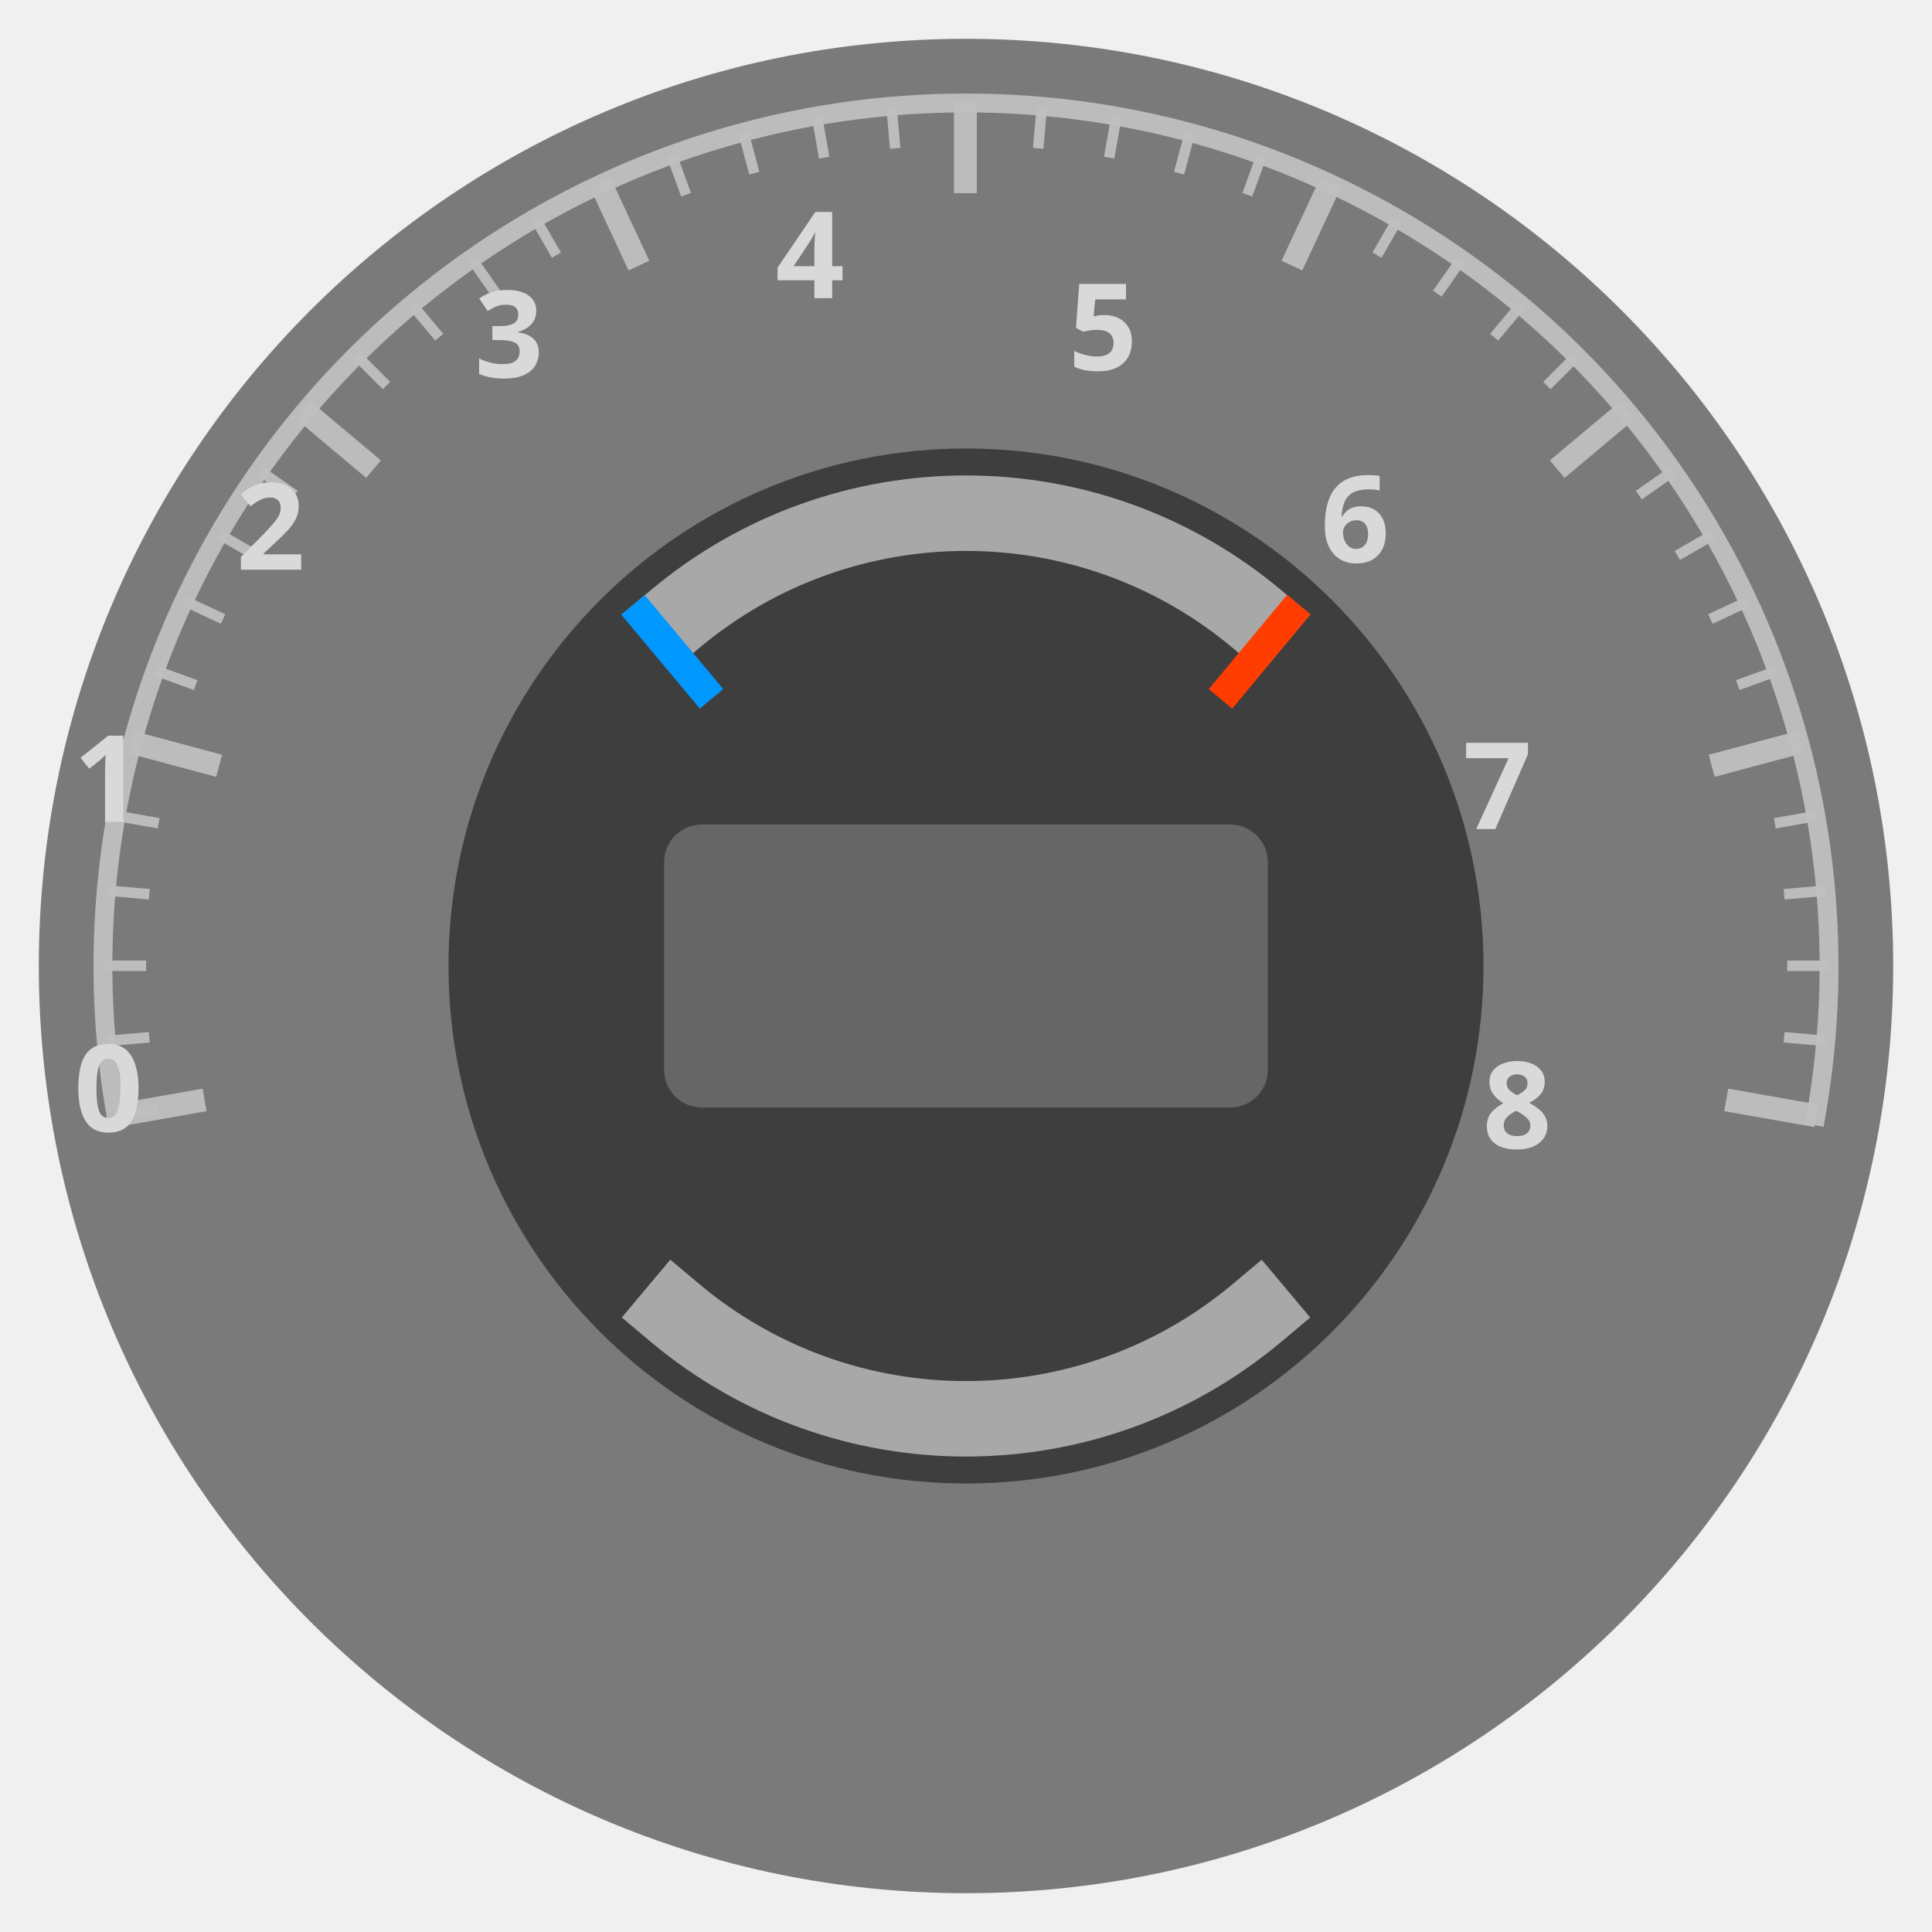
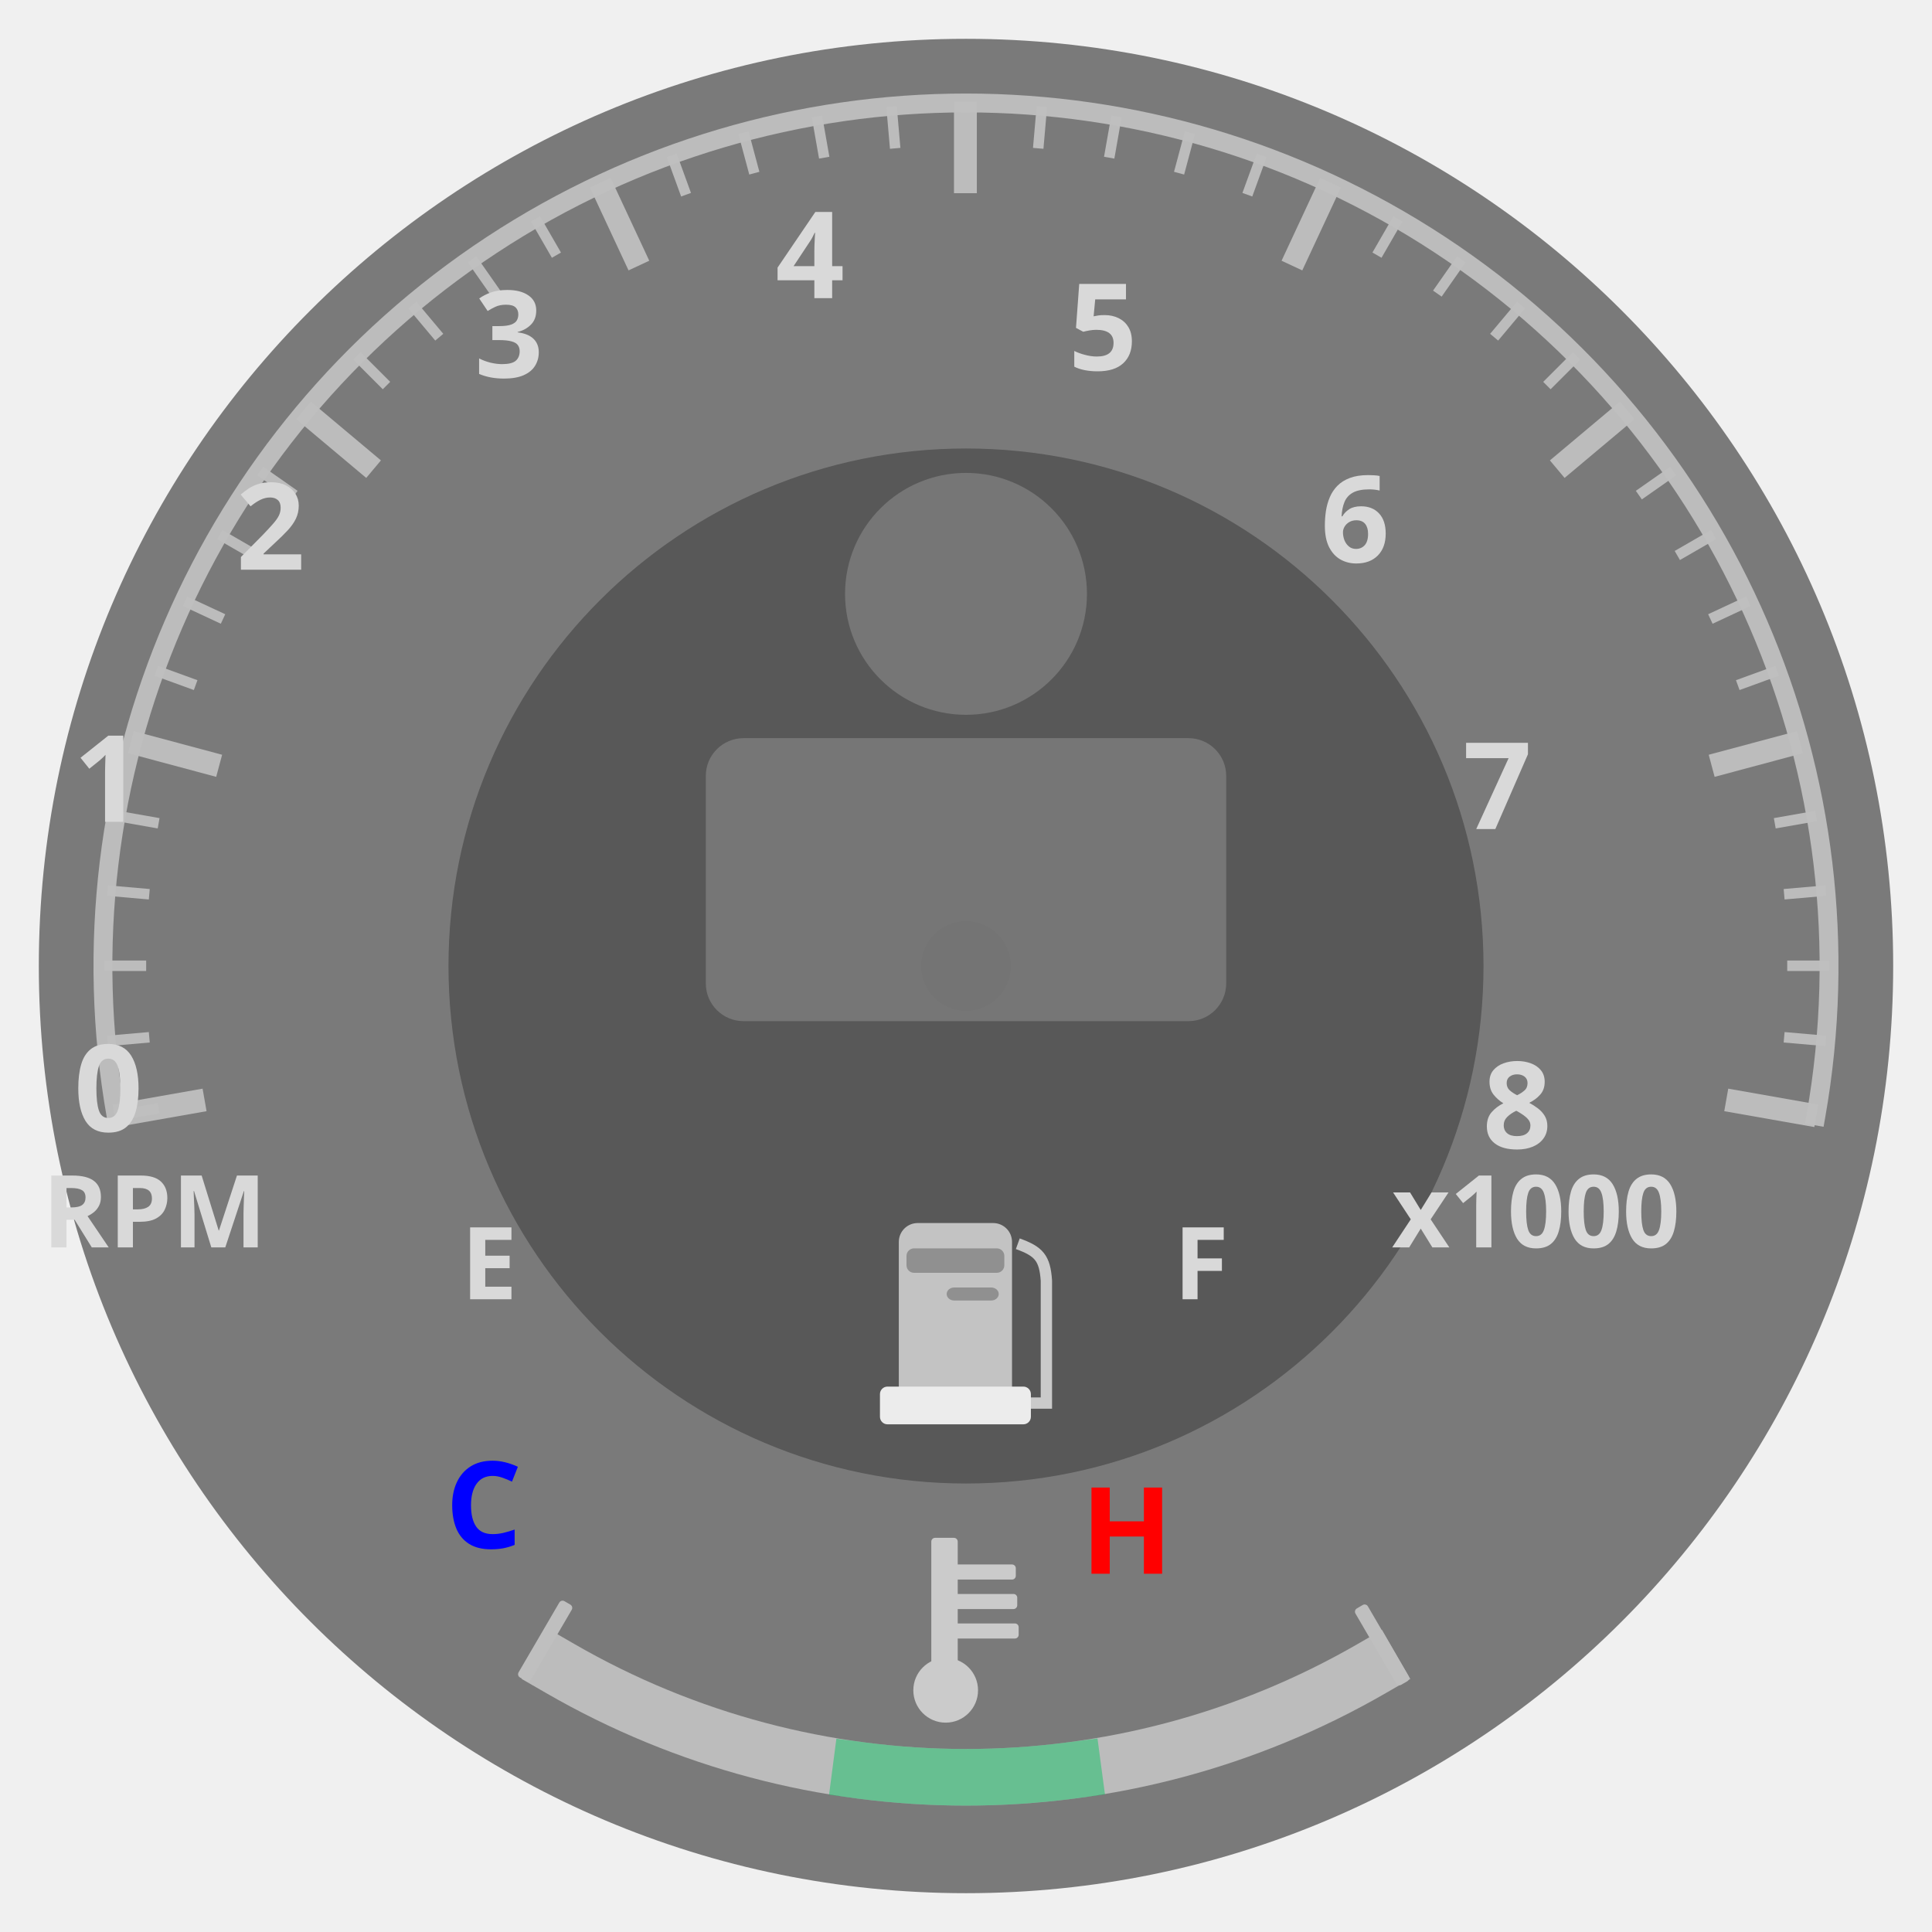
<svg xmlns="http://www.w3.org/2000/svg" width="512" height="512" viewBox="0 0 512 512" version="1.1" id="svg839">
  <defs id="defs833">
    <filter style="color-interpolation-filters:sRGB" id="filter106" x="-0.079" y="-3.605" width="1.157" height="8.211">
      <feGaussianBlur stdDeviation="0.171" id="feGaussianBlur106" />
    </filter>
  </defs>
  <g id="layer1" style="display:inline">
    <circle style="display:inline;fill:#000000;fill-opacity:0.492;stroke-width:0.878;stroke-linecap:square;stroke-miterlimit:3.5;paint-order:markers fill stroke" id="path1" cx="256" cy="256" r="245.714" />
-     <path style="display:inline;fill:none;fill-opacity:0.1;stroke:#bfbfbf;stroke-width:5;stroke-linecap:square;stroke-miterlimit:3.5;stroke-dasharray:none;stroke-opacity:0.95;paint-order:markers fill stroke" id="path3" d="m 30.763,295.715 a 228.711,228.711 0 0 1 99.558,-230.801 228.711,228.711 0 0 1 251.358,-3e-6 228.711,228.711 0 0 1 99.558,230.801" />
-     <circle style="fill:#000000;fill-opacity:0.492;stroke:none;stroke-width:1.215;stroke-linecap:square;stroke-miterlimit:3.5;paint-order:markers fill stroke" id="path2" cx="256" cy="256" r="137.143" />
+     <circle style="fill:#000000;fill-opacity:0.284;stroke:none;stroke-width:1.215;stroke-linecap:square;stroke-miterlimit:3.5;paint-order:markers fill stroke" id="path2" cx="256" cy="256" r="137.143" />
    <circle style="fill:#000000;fill-opacity:0.1;stroke:none;stroke-width:0.105;stroke-linecap:square;stroke-miterlimit:3.5;paint-order:markers fill stroke" id="path2-6" cx="256" cy="256" r="11.898" />
    <ellipse style="display:none;fill:#000000;fill-opacity:0.1;stroke:#ffffff;stroke-width:2.072;stroke-linecap:square;stroke-miterlimit:3.5;stroke-opacity:1;paint-order:markers fill stroke" id="circle4" cx="164.588" cy="322.461" rx="220.893" ry="220.178" transform="rotate(-17.97345)" />
    <rect style="fill:#bfbfbf;fill-opacity:0.95;stroke:none;stroke-width:2.182;stroke-linecap:square;stroke-miterlimit:3.5;stroke-opacity:1;paint-order:markers fill stroke" id="rect4-036-8" width="6.061" height="24.244" x="293.445" y="-2.774" transform="rotate(80)" />
    <rect style="fill:#bfbfbf;fill-opacity:0.95;stroke:none;stroke-width:2.182;stroke-linecap:square;stroke-miterlimit:3.5;stroke-opacity:1;paint-order:markers fill stroke" id="rect6" width="6.061" height="24.244" x="177.968" y="-108.627" transform="rotate(105)" />
    <rect style="fill:#bfbfbf;fill-opacity:0.95;stroke:none;stroke-width:2.182;stroke-linecap:square;stroke-miterlimit:3.5;stroke-opacity:1;paint-order:markers fill stroke" id="rect8" width="6.061" height="24.244" x="28.575" y="-155.761" transform="rotate(130)" />
    <rect style="fill:#bfbfbf;fill-opacity:0.95;stroke:none;stroke-width:2.182;stroke-linecap:square;stroke-miterlimit:3.5;stroke-opacity:1;paint-order:markers fill stroke" id="rect10" width="6.061" height="24.244" x="-126.74" y="-135.341" transform="rotate(155)" />
    <rect style="fill:#bfbfbf;fill-opacity:0.95;stroke:none;stroke-width:2.182;stroke-linecap:square;stroke-miterlimit:3.5;stroke-opacity:1;paint-order:markers fill stroke" id="rect12" width="6.061" height="24.244" x="-258.875" y="-51.196" transform="scale(-1)" />
    <rect style="fill:#bfbfbf;fill-opacity:0.95;stroke:none;stroke-width:2.182;stroke-linecap:square;stroke-miterlimit:3.5;stroke-opacity:1;paint-order:markers fill stroke" id="rect14" width="6.061" height="24.244" x="-343.068" y="80.907" transform="rotate(-155)" />
    <rect style="fill:#bfbfbf;fill-opacity:0.95;stroke:none;stroke-width:2.182;stroke-linecap:square;stroke-miterlimit:3.5;stroke-opacity:1;paint-order:markers fill stroke" id="rect16" width="6.061" height="24.244" x="-363.543" y="236.216" transform="rotate(-130)" />
    <rect style="fill:#bfbfbf;fill-opacity:0.95;stroke:none;stroke-width:2.182;stroke-linecap:square;stroke-miterlimit:3.5;stroke-opacity:1;paint-order:markers fill stroke" id="rect18" width="6.061" height="24.244" x="-316.464" y="385.626" transform="rotate(-105)" />
    <rect style="fill:#bfbfbf;fill-opacity:0.95;stroke:none;stroke-width:2.182;stroke-linecap:square;stroke-miterlimit:3.5;stroke-opacity:1;paint-order:markers fill stroke" id="rect20" width="6.061" height="24.244" x="-210.652" y="501.141" transform="rotate(-80)" />
    <rect style="fill:#bfbfbf;fill-opacity:0.95;stroke:none;stroke-linecap:square;stroke-miterlimit:3.5;stroke-opacity:1;paint-order:markers fill stroke" id="rect21" width="2.778" height="11.112" x="275.902" y="-15.453" transform="rotate(85)" />
    <rect style="fill:#bfbfbf;fill-opacity:0.95;stroke:none;stroke-linecap:square;stroke-miterlimit:3.5;stroke-opacity:1;paint-order:markers fill stroke" id="rect23" width="2.778" height="11.112" x="275.902" y="-461.468" transform="rotate(85)" />
    <rect style="fill:#bfbfbf;fill-opacity:0.95;stroke:none;stroke-linecap:square;stroke-miterlimit:3.5;stroke-opacity:1;paint-order:markers fill stroke" id="rect33" width="2.778" height="11.112" x="254.548" y="-38.735" transform="rotate(90)" />
    <rect style="fill:#bfbfbf;fill-opacity:0.95;stroke:none;stroke-linecap:square;stroke-miterlimit:3.5;stroke-opacity:1;paint-order:markers fill stroke" id="rect34" width="2.778" height="11.112" x="254.548" y="-484.749" transform="rotate(90)" />
    <rect style="fill:#bfbfbf;fill-opacity:0.95;stroke:none;stroke-linecap:square;stroke-miterlimit:3.5;stroke-opacity:1;paint-order:markers fill stroke" id="rect39" width="2.778" height="11.112" x="231.246" y="-60.066" transform="rotate(95)" />
    <rect style="fill:#bfbfbf;fill-opacity:0.95;stroke:none;stroke-linecap:square;stroke-miterlimit:3.5;stroke-opacity:1;paint-order:markers fill stroke" id="rect40" width="2.778" height="11.112" x="231.246" y="-506.081" transform="rotate(95)" />
    <rect style="fill:#bfbfbf;fill-opacity:0.95;stroke:none;stroke-linecap:square;stroke-miterlimit:3.5;stroke-opacity:1;paint-order:markers fill stroke" id="rect41" width="2.778" height="11.112" x="206.173" y="-79.286" transform="rotate(100)" />
    <rect style="fill:#bfbfbf;fill-opacity:0.95;stroke:none;stroke-linecap:square;stroke-miterlimit:3.5;stroke-opacity:1;paint-order:markers fill stroke" id="rect43" width="2.778" height="11.112" x="295.146" y="9.6" transform="rotate(80)" />
    <rect style="fill:#bfbfbf;fill-opacity:0.95;stroke:none;stroke-linecap:square;stroke-miterlimit:3.5;stroke-opacity:1;paint-order:markers fill stroke" id="rect44" width="2.778" height="11.112" x="295.146" y="-436.414" transform="rotate(80)" />
    <rect style="fill:#bfbfbf;fill-opacity:0.95;stroke:none;stroke-linecap:square;stroke-miterlimit:3.5;stroke-opacity:1;paint-order:markers fill stroke" id="rect45" width="2.778" height="11.112" x="151.492" y="-110.82" transform="rotate(110)" />
    <rect style="fill:#bfbfbf;fill-opacity:0.95;stroke:none;stroke-linecap:square;stroke-miterlimit:3.5;stroke-opacity:1;paint-order:markers fill stroke" id="rect47" width="2.778" height="11.112" x="122.3" y="-122.896" transform="rotate(115)" />
    <rect style="fill:#bfbfbf;fill-opacity:0.95;stroke:none;stroke-linecap:square;stroke-miterlimit:3.5;stroke-opacity:1;paint-order:markers fill stroke" id="rect49" width="2.778" height="11.112" x="92.166" y="-132.381" transform="rotate(120)" />
    <rect style="fill:#bfbfbf;fill-opacity:0.95;stroke:none;stroke-linecap:square;stroke-miterlimit:3.5;stroke-opacity:1;paint-order:markers fill stroke" id="rect51" width="2.778" height="11.112" x="61.32" y="-139.203" transform="rotate(125)" />
    <rect style="fill:#bfbfbf;fill-opacity:0.95;stroke:none;stroke-linecap:square;stroke-miterlimit:3.5;stroke-opacity:1;paint-order:markers fill stroke" id="rect55" width="2.778" height="11.112" x="-1.565" y="-144.674" transform="rotate(135)" />
    <rect style="fill:#bfbfbf;fill-opacity:0.95;stroke:none;stroke-linecap:square;stroke-miterlimit:3.5;stroke-opacity:1;paint-order:markers fill stroke" id="rect57" width="2.778" height="11.112" x="-33.126" y="-143.281" transform="rotate(140)" />
    <rect style="fill:#bfbfbf;fill-opacity:0.95;stroke:none;stroke-linecap:square;stroke-miterlimit:3.5;stroke-opacity:1;paint-order:markers fill stroke" id="rect59" width="2.778" height="11.112" x="-64.445" y="-139.142" transform="rotate(145)" />
    <rect style="fill:#bfbfbf;fill-opacity:0.95;stroke:none;stroke-linecap:square;stroke-miterlimit:3.5;stroke-opacity:1;paint-order:markers fill stroke" id="rect61" width="2.778" height="11.112" x="-95.284" y="-132.29" transform="rotate(150)" />
    <rect style="fill:#bfbfbf;fill-opacity:0.95;stroke:none;stroke-linecap:square;stroke-miterlimit:3.5;stroke-opacity:1;paint-order:markers fill stroke" id="rect65" width="2.778" height="11.112" x="-154.589" y="-110.671" transform="rotate(160)" />
    <rect style="fill:#bfbfbf;fill-opacity:0.95;stroke:none;stroke-linecap:square;stroke-miterlimit:3.5;stroke-opacity:1;paint-order:markers fill stroke" id="rect67" width="2.778" height="11.112" x="-182.604" y="-96.071" transform="rotate(165)" />
    <rect style="fill:#bfbfbf;fill-opacity:0.95;stroke:none;stroke-linecap:square;stroke-miterlimit:3.5;stroke-opacity:1;paint-order:markers fill stroke" id="rect69" width="2.778" height="11.112" x="-209.24" y="-79.084" transform="rotate(170)" />
    <rect style="fill:#bfbfbf;fill-opacity:0.95;stroke:none;stroke-linecap:square;stroke-miterlimit:3.5;stroke-opacity:1;paint-order:markers fill stroke" id="rect71" width="2.778" height="11.112" x="-234.294" y="-59.84" transform="rotate(175)" />
    <rect style="fill:#bfbfbf;fill-opacity:0.95;stroke:none;stroke-linecap:square;stroke-miterlimit:3.5;stroke-opacity:1;paint-order:markers fill stroke" id="rect75" width="2.778" height="11.112" x="-278.906" y="-15.184" transform="rotate(-175)" />
    <rect style="fill:#bfbfbf;fill-opacity:0.95;stroke:none;stroke-linecap:square;stroke-miterlimit:3.5;stroke-opacity:1;paint-order:markers fill stroke" id="rect77" width="2.778" height="11.112" x="-298.126" y="9.889" transform="rotate(-170)" />
    <rect style="fill:#bfbfbf;fill-opacity:0.95;stroke:none;stroke-linecap:square;stroke-miterlimit:3.5;stroke-opacity:1;paint-order:markers fill stroke" id="rect79" width="2.778" height="11.112" x="-315.087" y="36.541" transform="rotate(-165)" />
    <rect style="fill:#bfbfbf;fill-opacity:0.95;stroke:none;stroke-linecap:square;stroke-miterlimit:3.5;stroke-opacity:1;paint-order:markers fill stroke" id="rect81" width="2.778" height="11.112" x="-329.661" y="64.57" transform="rotate(-160)" />
    <rect style="fill:#bfbfbf;fill-opacity:0.95;stroke:none;stroke-linecap:square;stroke-miterlimit:3.5;stroke-opacity:1;paint-order:markers fill stroke" id="rect85" width="2.778" height="11.112" x="-351.221" y="123.897" transform="rotate(-150)" />
    <rect style="fill:#bfbfbf;fill-opacity:0.95;stroke:none;stroke-linecap:square;stroke-miterlimit:3.5;stroke-opacity:1;paint-order:markers fill stroke" id="rect87" width="2.778" height="11.112" x="-358.044" y="154.742" transform="rotate(-145)" />
    <rect style="fill:#bfbfbf;fill-opacity:0.95;stroke:none;stroke-linecap:square;stroke-miterlimit:3.5;stroke-opacity:1;paint-order:markers fill stroke" id="rect89" width="2.778" height="11.112" x="-362.152" y="186.066" transform="rotate(-140)" />
    <rect style="fill:#bfbfbf;fill-opacity:0.95;stroke:none;stroke-linecap:square;stroke-miterlimit:3.5;stroke-opacity:1;paint-order:markers fill stroke" id="rect91" width="2.778" height="11.112" x="-363.515" y="217.628" transform="rotate(-135)" />
    <rect style="fill:#bfbfbf;fill-opacity:0.95;stroke:none;stroke-linecap:square;stroke-miterlimit:3.5;stroke-opacity:1;paint-order:markers fill stroke" id="rect95" width="2.778" height="11.112" x="-357.982" y="280.507" transform="rotate(-125)" />
    <rect style="fill:#bfbfbf;fill-opacity:0.95;stroke:none;stroke-linecap:square;stroke-miterlimit:3.5;stroke-opacity:1;paint-order:markers fill stroke" id="rect97" width="2.778" height="11.112" x="-351.13" y="311.347" transform="rotate(-120)" />
    <rect style="fill:#bfbfbf;fill-opacity:0.95;stroke:none;stroke-linecap:square;stroke-miterlimit:3.5;stroke-opacity:1;paint-order:markers fill stroke" id="rect99" width="2.778" height="11.112" x="-341.615" y="341.471" transform="rotate(-115)" />
    <rect style="fill:#bfbfbf;fill-opacity:0.95;stroke:none;stroke-linecap:square;stroke-miterlimit:3.5;stroke-opacity:1;paint-order:markers fill stroke" id="rect101" width="2.778" height="11.112" x="-329.512" y="370.652" transform="rotate(-110)" />
-     <path style="fill:none;fill-opacity:0.492;stroke:#a8a8a8;stroke-width:20;stroke-linecap:square;stroke-miterlimit:3.5;stroke-dasharray:none;stroke-opacity:1;paint-order:markers fill stroke" id="circle895" d="m 178.865,164.075 a 120,120 0 0 1 154.269,0" />
-     <g id="g14855">
-       <path style="fill:none;fill-opacity:0.492;stroke:#a8a8a8;stroke-width:20;stroke-linecap:square;stroke-miterlimit:3.5;stroke-dasharray:none;stroke-opacity:1;paint-order:normal" id="path5740" d="m 333.135,347.925 a 120,120 0 0 1 -154.269,1e-5" />
+     <rect style="fill:#808080;fill-opacity:0.75;fill-rule:evenodd;stroke:none;stroke-width:27.852;stroke-linecap:round;stroke-miterlimit:3.5;stroke-dasharray:none;stroke-opacity:1" id="rect6182" width="137.905" height="75" x="187.048" y="195.617" ry="10" rx="10" />
+     <path style="display:inline;fill:none;fill-opacity:0.1;stroke:#bfbfbf;stroke-width:15;stroke-linecap:square;stroke-miterlimit:3.5;stroke-dasharray:none;stroke-opacity:0.95;paint-order:markers fill stroke" id="path6726" d="M 363.5,442.195 A 215,215 0 0 1 148.5,442.195" />
+     <circle style="fill:#808080;fill-opacity:0.75;fill-rule:evenodd;stroke:none;stroke-width:23.805;stroke-linecap:square;stroke-miterlimit:3.5;stroke-dasharray:none;stroke-opacity:0.95" id="path37666" cx="256" cy="157.379" r="32.053" />
+     <path style="display:inline;fill:none;fill-opacity:0.1;stroke:#bfbfbf;stroke-width:5;stroke-linecap:square;stroke-miterlimit:3.5;stroke-dasharray:none;stroke-opacity:0.95;paint-order:markers fill stroke" id="path3" d="m 30.764,295.715 a 228.711,228.711 0 0 1 99.558,-230.801 228.711,228.711 0 0 1 251.357,-3e-6 228.711,228.711 0 0 1 99.558,230.801" />
+     <g id="g50398" transform="translate(19.60676,23.0693)">
+       <rect style="fill:#c3c3c3;fill-opacity:1;fill-rule:evenodd;stroke:none;stroke-width:15;stroke-linecap:square;stroke-miterlimit:3.5;stroke-dasharray:none;stroke-opacity:0.95" id="rect47652" width="30" height="50" x="218.589" y="301.05" rx="5" ry="5" />
+       <path style="fill:none;stroke:#cacaca;stroke-width:3;stroke-linecap:butt;stroke-linejoin:miter;stroke-miterlimit:4;stroke-dasharray:none;stroke-opacity:1" d="m 248.589,348.76 h 9.109 v -32.442 c -0.412,-6.029 -1.992,-7.762 -7.579,-9.779" id="path49075" />
+       <rect style="fill:#ececec;fill-opacity:1;fill-rule:evenodd;stroke:none;stroke-width:15;stroke-linecap:square;stroke-miterlimit:3.5;stroke-dasharray:none;stroke-opacity:0.95" id="rect47654" width="40" height="10" x="213.589" y="344.391" rx="2" ry="2" />
+       <rect style="fill:#909090;fill-opacity:1;fill-rule:evenodd;stroke:none;stroke-width:9.722;stroke-linecap:square;stroke-miterlimit:3.5;stroke-dasharray:none;stroke-opacity:0.95" id="rect47818" width="25.925" height="6.481" x="-246.551" y="-314.239" rx="2" ry="2" transform="scale(-1)" />
+       <rect style="fill:#909090;fill-opacity:1;fill-rule:evenodd;stroke:none;stroke-width:5.175;stroke-linecap:square;stroke-miterlimit:3.5;stroke-dasharray:none;stroke-opacity:0.95" id="rect50377" width="13.799" height="3.45" x="-245.069" y="-321.581" rx="2" ry="2" transform="scale(-1)" />
    </g>
-     <rect style="fill:#666666;fill-opacity:1;fill-rule:evenodd;stroke:none;stroke-width:30;stroke-linecap:round;stroke-miterlimit:3.5;stroke-dasharray:none;stroke-opacity:1" id="rect6182" width="160" height="75" x="176" y="218.5" ry="10" rx="10" />
-     <rect style="fill:#0097ff;fill-opacity:1;fill-rule:evenodd;stroke:none;stroke-width:30;stroke-linecap:square;stroke-miterlimit:3.5;stroke-dasharray:none;stroke-opacity:1;paint-order:normal" id="rect15051" width="8.084" height="32.469" x="21.834" y="230.57" transform="rotate(-39.89769)" />
-     <rect style="display:inline;fill:#ff3d00;fill-opacity:1;fill-rule:evenodd;stroke:none;stroke-width:30;stroke-linecap:square;stroke-miterlimit:3.5;stroke-dasharray:none;stroke-opacity:1;paint-order:normal" id="rect15051-2" width="8.084" height="32.469" x="363.077" y="-96.787" transform="rotate(39.73307)" />
+     <path style="display:inline;fill:none;fill-opacity:0.1;stroke:#00c45e;stroke-width:15;stroke-linecap:square;stroke-miterlimit:3.5;stroke-dasharray:none;stroke-opacity:0.452;paint-order:markers fill stroke" id="path64869" d="m 284.401,469.116 a 215,215 0 0 1 -56.288,0.068" />
  </g>
  <g id="layer3" style="display:inline">
    <text xml:space="preserve" style="font-size:32px;line-height:0;font-family:sans-serif;text-align:end;letter-spacing:0px;word-spacing:0px;text-anchor:end;fill:#d9d9d9;fill-opacity:1" x="80.433" y="302.411" id="text106" />
    <text xml:space="preserve" style="font-style:normal;font-variant:normal;font-weight:bold;font-stretch:normal;font-size:32px;line-height:0;font-family:sans-serif;-inkscape-font-specification:'sans-serif Bold';text-align:end;letter-spacing:0px;word-spacing:0px;text-anchor:end;fill:#d9d9d9;fill-opacity:1" x="79.355" y="217.801" id="text107">
      <tspan id="tspan107" x="79.355" y="217.801" style="font-style:normal;font-variant:normal;font-weight:bold;font-stretch:normal;font-size:32px;font-family:sans-serif;-inkscape-font-specification:'sans-serif Bold';fill:#d9d9d9;fill-opacity:1">1</tspan>
    </text>
    <text xml:space="preserve" style="font-style:normal;font-variant:normal;font-weight:bold;font-stretch:normal;font-size:32px;line-height:0;font-family:sans-serif;-inkscape-font-specification:'sans-serif Bold';text-align:end;letter-spacing:0px;word-spacing:0px;text-anchor:end;fill:#d9d9d9;fill-opacity:1" x="79.495" y="299.854" id="text107-8">
      <tspan id="tspan107-9" x="79.495" y="299.854" style="font-style:normal;font-variant:normal;font-weight:bold;font-stretch:normal;font-size:32px;font-family:sans-serif;-inkscape-font-specification:'sans-serif Bold';fill:#d9d9d9;fill-opacity:1">0</tspan>
    </text>
    <text xml:space="preserve" style="font-style:normal;font-variant:normal;font-weight:bold;font-stretch:normal;font-size:32px;line-height:0;font-family:sans-serif;-inkscape-font-specification:'sans-serif Bold';text-align:end;letter-spacing:0px;word-spacing:0px;text-anchor:end;fill:#d9d9d9;fill-opacity:1" x="122.468" y="150.976" id="text108">
      <tspan id="tspan108" x="122.468" y="150.976" style="font-style:normal;font-variant:normal;font-weight:bold;font-stretch:normal;font-size:32px;font-family:sans-serif;-inkscape-font-specification:'sans-serif Bold';fill:#d9d9d9;fill-opacity:1">2</tspan>
    </text>
    <text xml:space="preserve" style="font-style:normal;font-variant:normal;font-weight:bold;font-stretch:normal;font-size:32px;line-height:0;font-family:sans-serif;-inkscape-font-specification:'sans-serif Bold';text-align:end;letter-spacing:0px;word-spacing:0px;text-anchor:end;fill:#d9d9d9;fill-opacity:1" x="185.655" y="100.017" id="text108-9">
      <tspan id="tspan108-2" x="185.655" y="100.017" style="font-style:normal;font-variant:normal;font-weight:bold;font-stretch:normal;font-size:32px;font-family:sans-serif;-inkscape-font-specification:'sans-serif Bold';fill:#d9d9d9;fill-opacity:1">3</tspan>
    </text>
    <text xml:space="preserve" style="font-style:normal;font-variant:normal;font-weight:bold;font-stretch:normal;font-size:32px;line-height:0;font-family:sans-serif;-inkscape-font-specification:'sans-serif Bold';text-align:end;letter-spacing:0px;word-spacing:0px;text-anchor:end;fill:#d9d9d9;fill-opacity:1" x="265.421" y="79.011" id="text108-3">
      <tspan id="tspan108-4" x="265.421" y="79.011" style="font-style:normal;font-variant:normal;font-weight:bold;font-stretch:normal;font-size:32px;font-family:sans-serif;-inkscape-font-specification:'sans-serif Bold';fill:#d9d9d9;fill-opacity:1">4</tspan>
    </text>
    <text xml:space="preserve" style="font-style:normal;font-variant:normal;font-weight:bold;font-stretch:normal;font-size:32px;line-height:0;font-family:sans-serif;-inkscape-font-specification:'sans-serif Bold';text-align:end;letter-spacing:0px;word-spacing:0px;text-anchor:end;fill:#d9d9d9;fill-opacity:1" x="343.038" y="98.095" id="text108-96">
      <tspan id="tspan108-3" x="343.038" y="98.095" style="font-style:normal;font-variant:normal;font-weight:bold;font-stretch:normal;font-size:32px;font-family:sans-serif;-inkscape-font-specification:'sans-serif Bold';fill:#d9d9d9;fill-opacity:1">5</tspan>
    </text>
    <text xml:space="preserve" style="font-style:normal;font-variant:normal;font-weight:bold;font-stretch:normal;font-size:32px;line-height:0;font-family:sans-serif;-inkscape-font-specification:'sans-serif Bold';text-align:end;letter-spacing:0px;word-spacing:0px;text-anchor:end;fill:#d9d9d9;fill-opacity:1" x="409.882" y="149.017" id="text108-93">
      <tspan id="tspan108-0" x="409.882" y="149.017" style="font-style:normal;font-variant:normal;font-weight:bold;font-stretch:normal;font-size:32px;font-family:sans-serif;-inkscape-font-specification:'sans-serif Bold';fill:#d9d9d9;fill-opacity:1">6</tspan>
    </text>
    <text xml:space="preserve" style="font-style:normal;font-variant:normal;font-weight:bold;font-stretch:normal;font-size:32px;line-height:0;font-family:sans-serif;-inkscape-font-specification:'sans-serif Bold';text-align:end;letter-spacing:0px;word-spacing:0px;text-anchor:end;fill:#d9d9d9;fill-opacity:1" x="447.577" y="219.705" id="text108-0">
      <tspan id="tspan108-02" x="447.577" y="219.705" style="font-style:normal;font-variant:normal;font-weight:bold;font-stretch:normal;font-size:32px;font-family:sans-serif;-inkscape-font-specification:'sans-serif Bold';fill:#d9d9d9;fill-opacity:1">7</tspan>
    </text>
    <text xml:space="preserve" style="font-style:normal;font-variant:normal;font-weight:bold;font-stretch:normal;font-size:32px;line-height:0;font-family:sans-serif;-inkscape-font-specification:'sans-serif Bold';text-align:end;letter-spacing:0px;word-spacing:0px;text-anchor:end;fill:#d9d9d9;fill-opacity:1" x="452.81" y="304.322" id="text108-6">
      <tspan id="tspan108-45" x="452.81" y="304.322" style="font-style:normal;font-variant:normal;font-weight:bold;font-stretch:normal;font-size:32px;font-family:sans-serif;-inkscape-font-specification:'sans-serif Bold';fill:#d9d9d9;fill-opacity:1">8</tspan>
    </text>
+     <text xml:space="preserve" style="font-style:normal;font-variant:normal;font-weight:bold;font-stretch:normal;font-size:32px;line-height:0;font-family:sans-serif;-inkscape-font-specification:'sans-serif Bold';text-align:end;letter-spacing:0px;word-spacing:0px;text-anchor:end;fill:#d9d9d9;fill-opacity:1" x="179.963" y="410.275" id="text6832">
+       <tspan id="tspan6830" x="179.963" y="410.275" style="font-style:normal;font-variant:normal;font-weight:bold;font-stretch:normal;font-size:32px;font-family:sans-serif;-inkscape-font-specification:'sans-serif Bold';fill:#0000ff;fill-opacity:1">C</tspan>
+     </text>
+     <text xml:space="preserve" style="font-style:normal;font-variant:normal;font-weight:bold;font-stretch:normal;font-size:32px;line-height:0;font-family:sans-serif;-inkscape-font-specification:'sans-serif Bold';text-align:end;letter-spacing:0px;word-spacing:0px;text-anchor:end;fill:#d9d9d9;fill-opacity:1" x="352.46" y="417.058" id="text6836">
+       <tspan id="tspan6834" x="352.46" y="417.058" style="font-style:normal;font-variant:normal;font-weight:bold;font-stretch:normal;font-size:32px;font-family:sans-serif;-inkscape-font-specification:'sans-serif Bold';fill:#ff0000;fill-opacity:1">H</tspan>
+     </text>
+     <text xml:space="preserve" style="font-style:normal;font-variant:normal;font-weight:bold;font-stretch:normal;font-size:26.667px;line-height:0;font-family:sans-serif;-inkscape-font-specification:'sans-serif Bold';text-align:end;letter-spacing:0px;word-spacing:0px;text-anchor:end;fill:#d9d9d9;fill-opacity:1" x="105.363" y="330.572" id="text42084">
+       <tspan id="tspan42082" x="105.363" y="330.572" style="font-style:normal;font-variant:normal;font-weight:bold;font-stretch:normal;font-size:26.667px;font-family:sans-serif;-inkscape-font-specification:'sans-serif Bold';fill:#d9d9d9;fill-opacity:1">RPM</tspan>
+     </text>
+     <text xml:space="preserve" style="font-style:normal;font-variant:normal;font-weight:bold;font-stretch:normal;font-size:26.667px;line-height:0;font-family:sans-serif;-inkscape-font-specification:'sans-serif Bold';text-align:end;letter-spacing:0px;word-spacing:0px;text-anchor:end;fill:#d9d9d9;fill-opacity:1" x="479.907" y="330.572" id="text46978">
+       <tspan id="tspan46976" x="479.907" y="330.572" style="font-style:normal;font-variant:normal;font-weight:bold;font-stretch:normal;font-size:26.667px;font-family:sans-serif;-inkscape-font-specification:'sans-serif Bold';fill:#d9d9d9;fill-opacity:1">x1000</tspan>
+     </text>
+     <text xml:space="preserve" style="font-style:normal;font-variant:normal;font-weight:bold;font-stretch:normal;font-size:26.667px;line-height:0;font-family:sans-serif;-inkscape-font-specification:'sans-serif Bold';text-align:end;letter-spacing:0px;word-spacing:0px;text-anchor:end;fill:#d9d9d9;fill-opacity:1" x="171.783" y="344.314" id="text51572">
+       <tspan id="tspan51570" x="171.783" y="344.314" style="font-style:normal;font-variant:normal;font-weight:bold;font-stretch:normal;font-size:26.667px;font-family:sans-serif;-inkscape-font-specification:'sans-serif Bold';fill:#d9d9d9;fill-opacity:1">E</tspan>
+     </text>
+     <text xml:space="preserve" style="font-style:normal;font-variant:normal;font-weight:bold;font-stretch:normal;font-size:26.667px;line-height:0;font-family:sans-serif;-inkscape-font-specification:'sans-serif Bold';text-align:end;letter-spacing:0px;word-spacing:0px;text-anchor:end;fill:#d9d9d9;fill-opacity:1" x="360.298" y="344.314" id="text51576">
+       <tspan id="tspan51574" x="360.298" y="344.314" style="font-style:normal;font-variant:normal;font-weight:bold;font-stretch:normal;font-size:26.667px;font-family:sans-serif;-inkscape-font-specification:'sans-serif Bold';fill:#d9d9d9;fill-opacity:1">F</tspan>
+     </text>
+     <g id="g64365" transform="translate(24.64121,6.097096)" style="fill:#cbcbcb;fill-opacity:1">
+       <rect style="fill:#cbcbcb;fill-opacity:1;fill-rule:evenodd;stroke:none;stroke-width:4.274;stroke-linecap:square;stroke-miterlimit:4;stroke-dasharray:none;stroke-opacity:1" id="rect63652" width="7" height="43.486" x="222.163" y="401.445" rx="1" ry="1" />
+       <rect style="fill:#cbcbcb;fill-opacity:1;fill-rule:evenodd;stroke:none;stroke-width:2.21;stroke-linecap:square;stroke-miterlimit:4;stroke-dasharray:none;stroke-opacity:1" id="rect64144" width="4" height="20.347" x="408.505" y="-244.556" rx="1" ry="1" transform="rotate(90)" />
+       <rect style="fill:#cbcbcb;fill-opacity:1;fill-rule:evenodd;stroke:none;stroke-width:2.21;stroke-linecap:square;stroke-miterlimit:4;stroke-dasharray:none;stroke-opacity:1" id="rect64228" width="4" height="20.347" x="416.317" y="-244.937" rx="1" ry="1" transform="rotate(90)" />
+       <rect style="fill:#cbcbcb;fill-opacity:1;fill-rule:evenodd;stroke:none;stroke-width:2.21;stroke-linecap:square;stroke-miterlimit:4;stroke-dasharray:none;stroke-opacity:1" id="rect64230" width="4" height="20.347" x="424.129" y="-245.318" rx="1" ry="1" transform="rotate(90)" />
+       <circle style="fill:#cbcbcb;fill-opacity:1;fill-rule:evenodd;stroke:none;stroke-width:3;stroke-linecap:square;stroke-miterlimit:4;stroke-dasharray:none;stroke-opacity:1" id="path64278" cx="225.974" cy="441.849" r="8.574" />
+     </g>
+     <rect style="fill:#bfbfbf;fill-opacity:1;fill-rule:evenodd;stroke:none;stroke-width:2.387;stroke-linecap:square;stroke-miterlimit:4;stroke-dasharray:none;stroke-opacity:0.95" id="rect64389" width="3.811" height="23.407" x="342.067" y="291.576" rx="1" ry="1" transform="matrix(0.8643949,0.5028135,-0.5040089,0.8636985,0,0)" />
+     <rect style="fill:#bfbfbf;fill-opacity:1;fill-rule:evenodd;stroke:none;stroke-width:2.387;stroke-linecap:square;stroke-miterlimit:4;stroke-dasharray:none;stroke-opacity:0.95" id="rect68050" width="3.811" height="23.407" x="94.866" y="549.49" rx="1" ry="1" transform="matrix(0.8631255,-0.5049894,0.5037949,0.8638233,0,0)" />
  </g>
  <g id="layer2" style="display:none">
    <g id="g106" transform="translate(-0.5716028)" style="display:none">
      <path style="opacity:0.95;fill:none;fill-opacity:0.492;stroke:#f2f2f2;stroke-width:3;stroke-linecap:round;stroke-miterlimit:3.5;stroke-dasharray:none;stroke-opacity:0.95;paint-order:markers fill stroke;filter:url(#filter106)" id="circle106" transform="matrix(0.9936755,0,0,0.9936755,1.619066,1.619066)" d="m 243.87,117.349 a 139.181,139.181 0 0 1 24.261,0" />
      <path id="rect106" style="fill:#f2f2f2;fill-opacity:0.95;stroke-width:2.94;stroke-linecap:square;stroke-miterlimit:3.5;paint-order:markers fill stroke" d="m 250.545,70.529 5.75,-32.509 5.75,32.387 -0.884,47.449 h -9.732 z" />
    </g>
-     <g id="g17060" style="display:inline">
-       <path style="fill:#ffffff;fill-opacity:0.492;stroke:#ffffff;stroke-width:5;stroke-linecap:square;stroke-miterlimit:3.5;stroke-dasharray:none;stroke-opacity:1;paint-order:markers fill stroke" id="path16296" d="m 246.674,149.407 a 107,107 0 0 1 18.651,0" />
-       <path id="rect16554" style="fill:#ffffff;fill-rule:evenodd;stroke:#ffffff;stroke-width:3;stroke-linecap:square;stroke-miterlimit:3.5;stroke-dasharray:none" d="m 256,129.087 2,20 h -4 z" />
-     </g>
+     <path id="rect16554" style="fill:#ffffff;fill-rule:evenodd;stroke:#ffffff;stroke-width:3;stroke-linecap:square;stroke-miterlimit:3.5;stroke-dasharray:none" d="m 256,32.962 2,84.21 h -4 z" />
  </g>
</svg>
